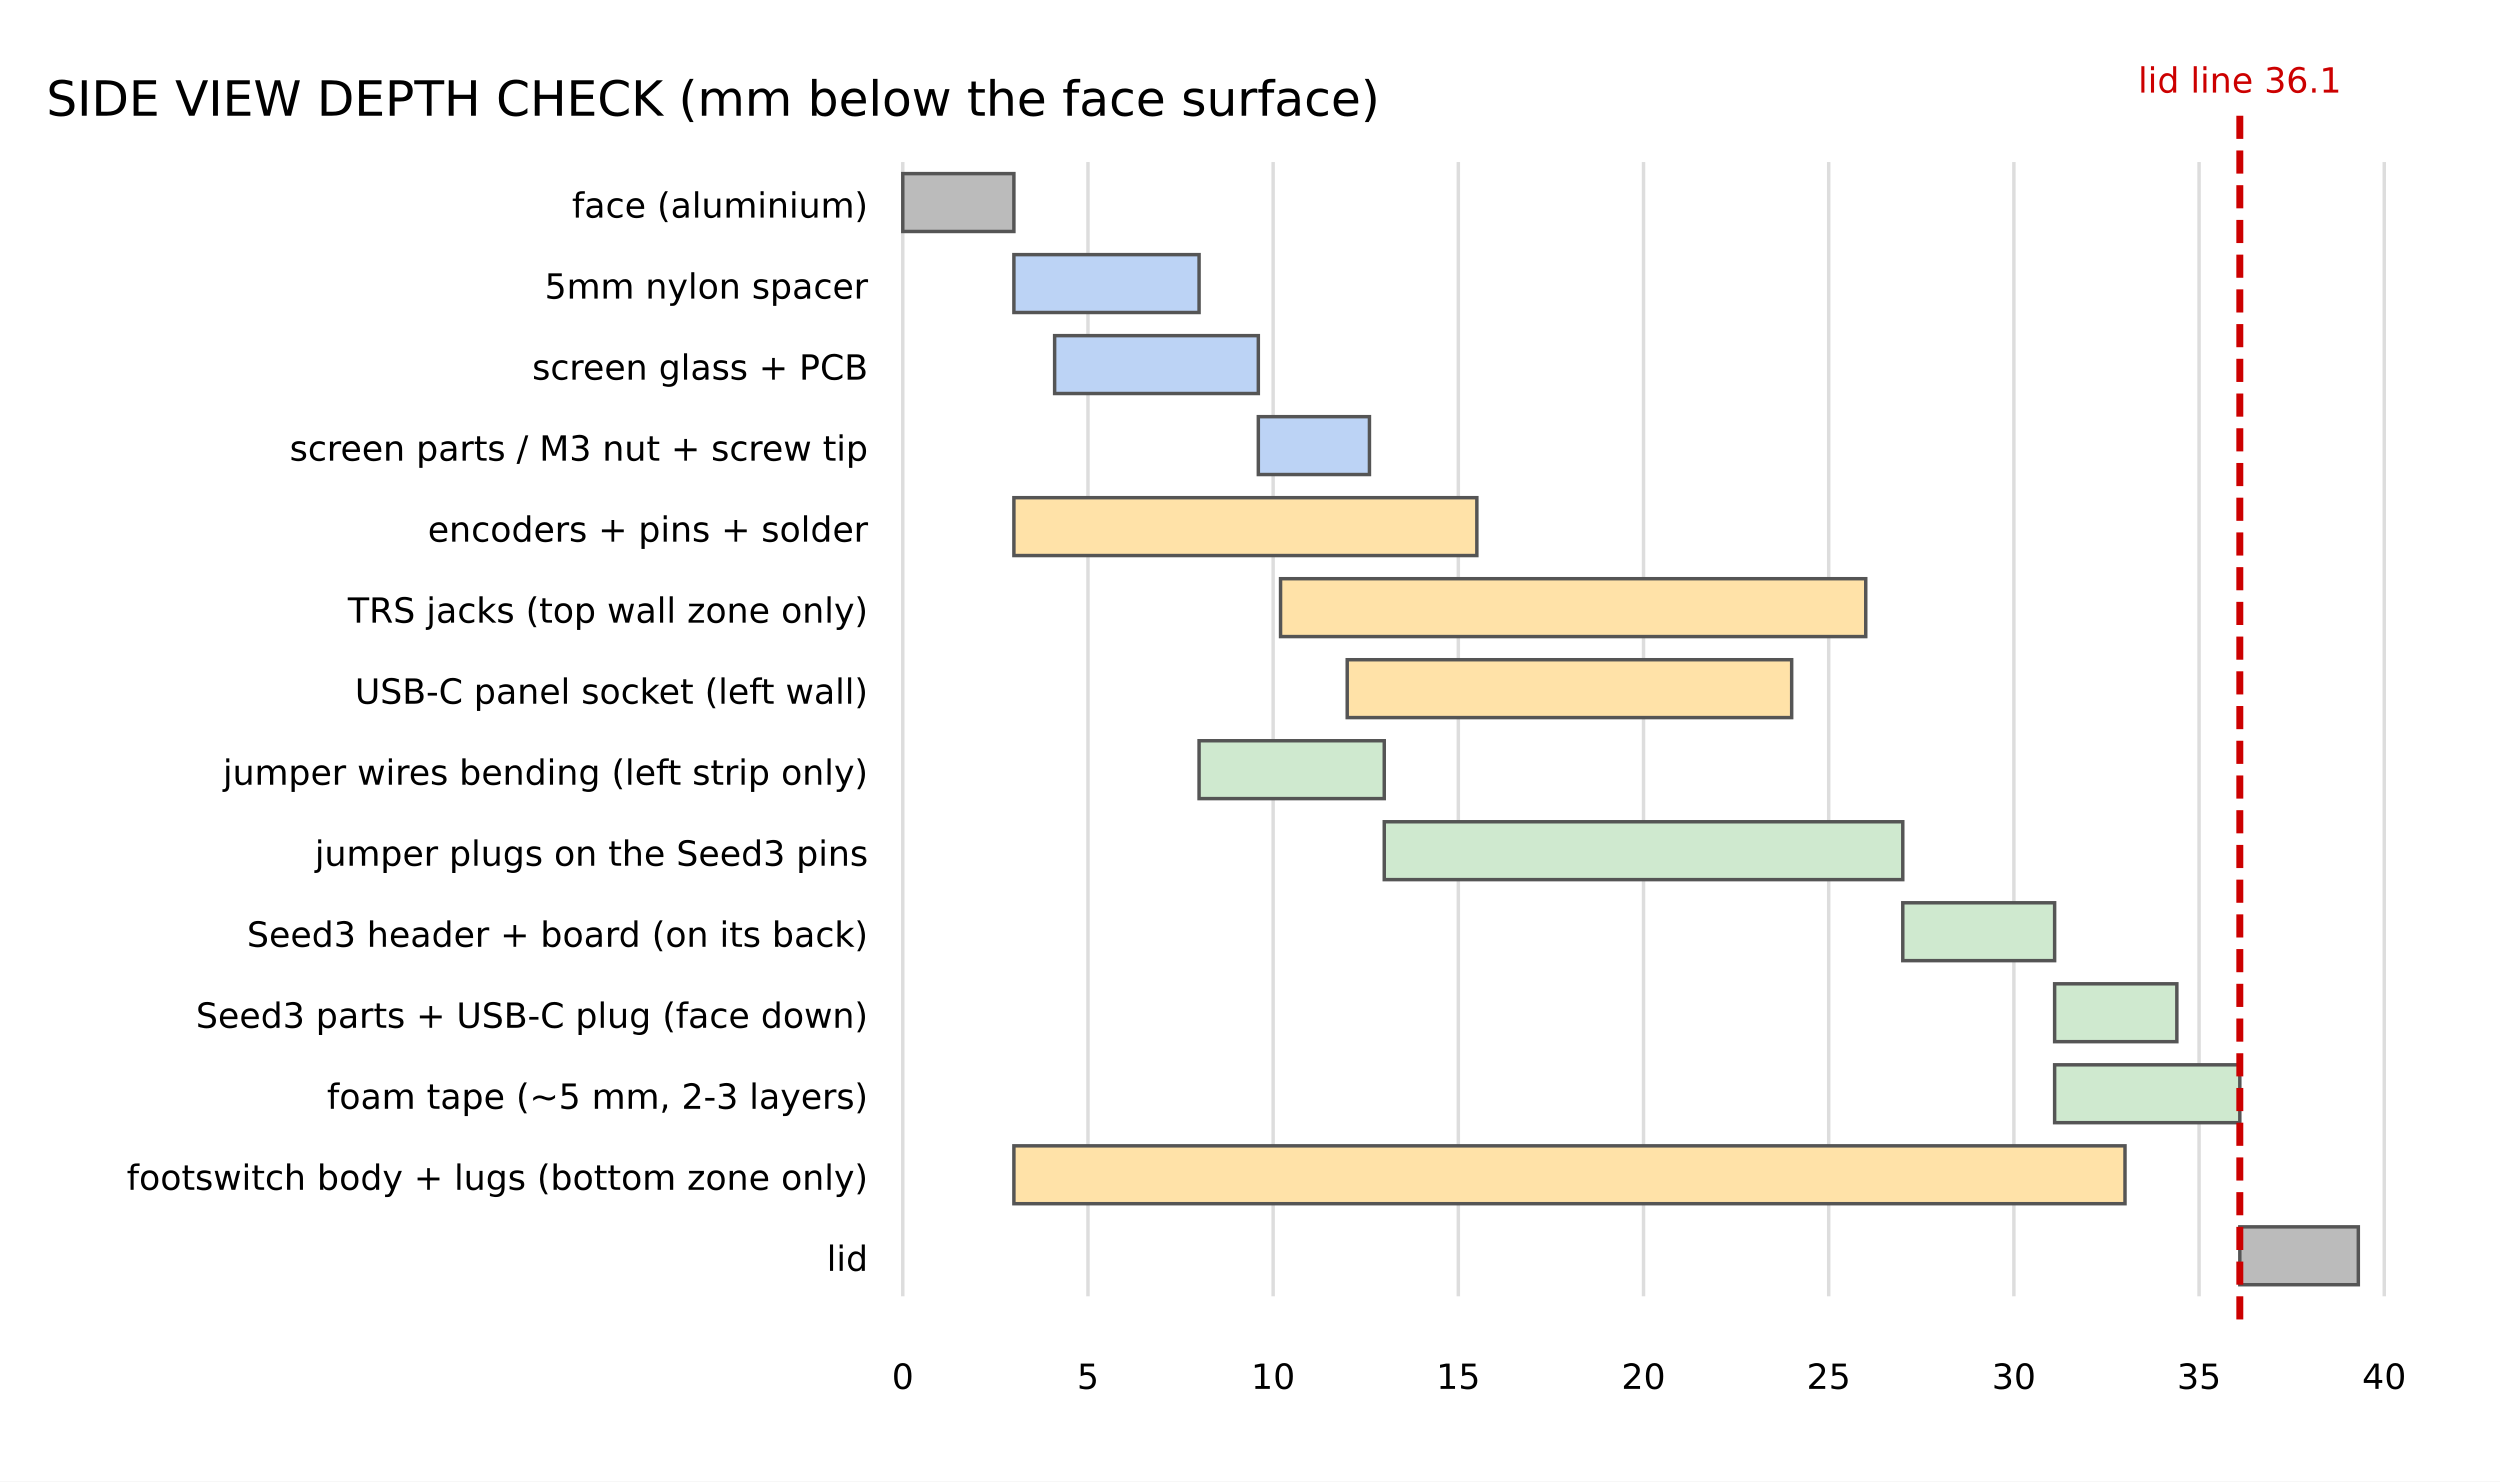
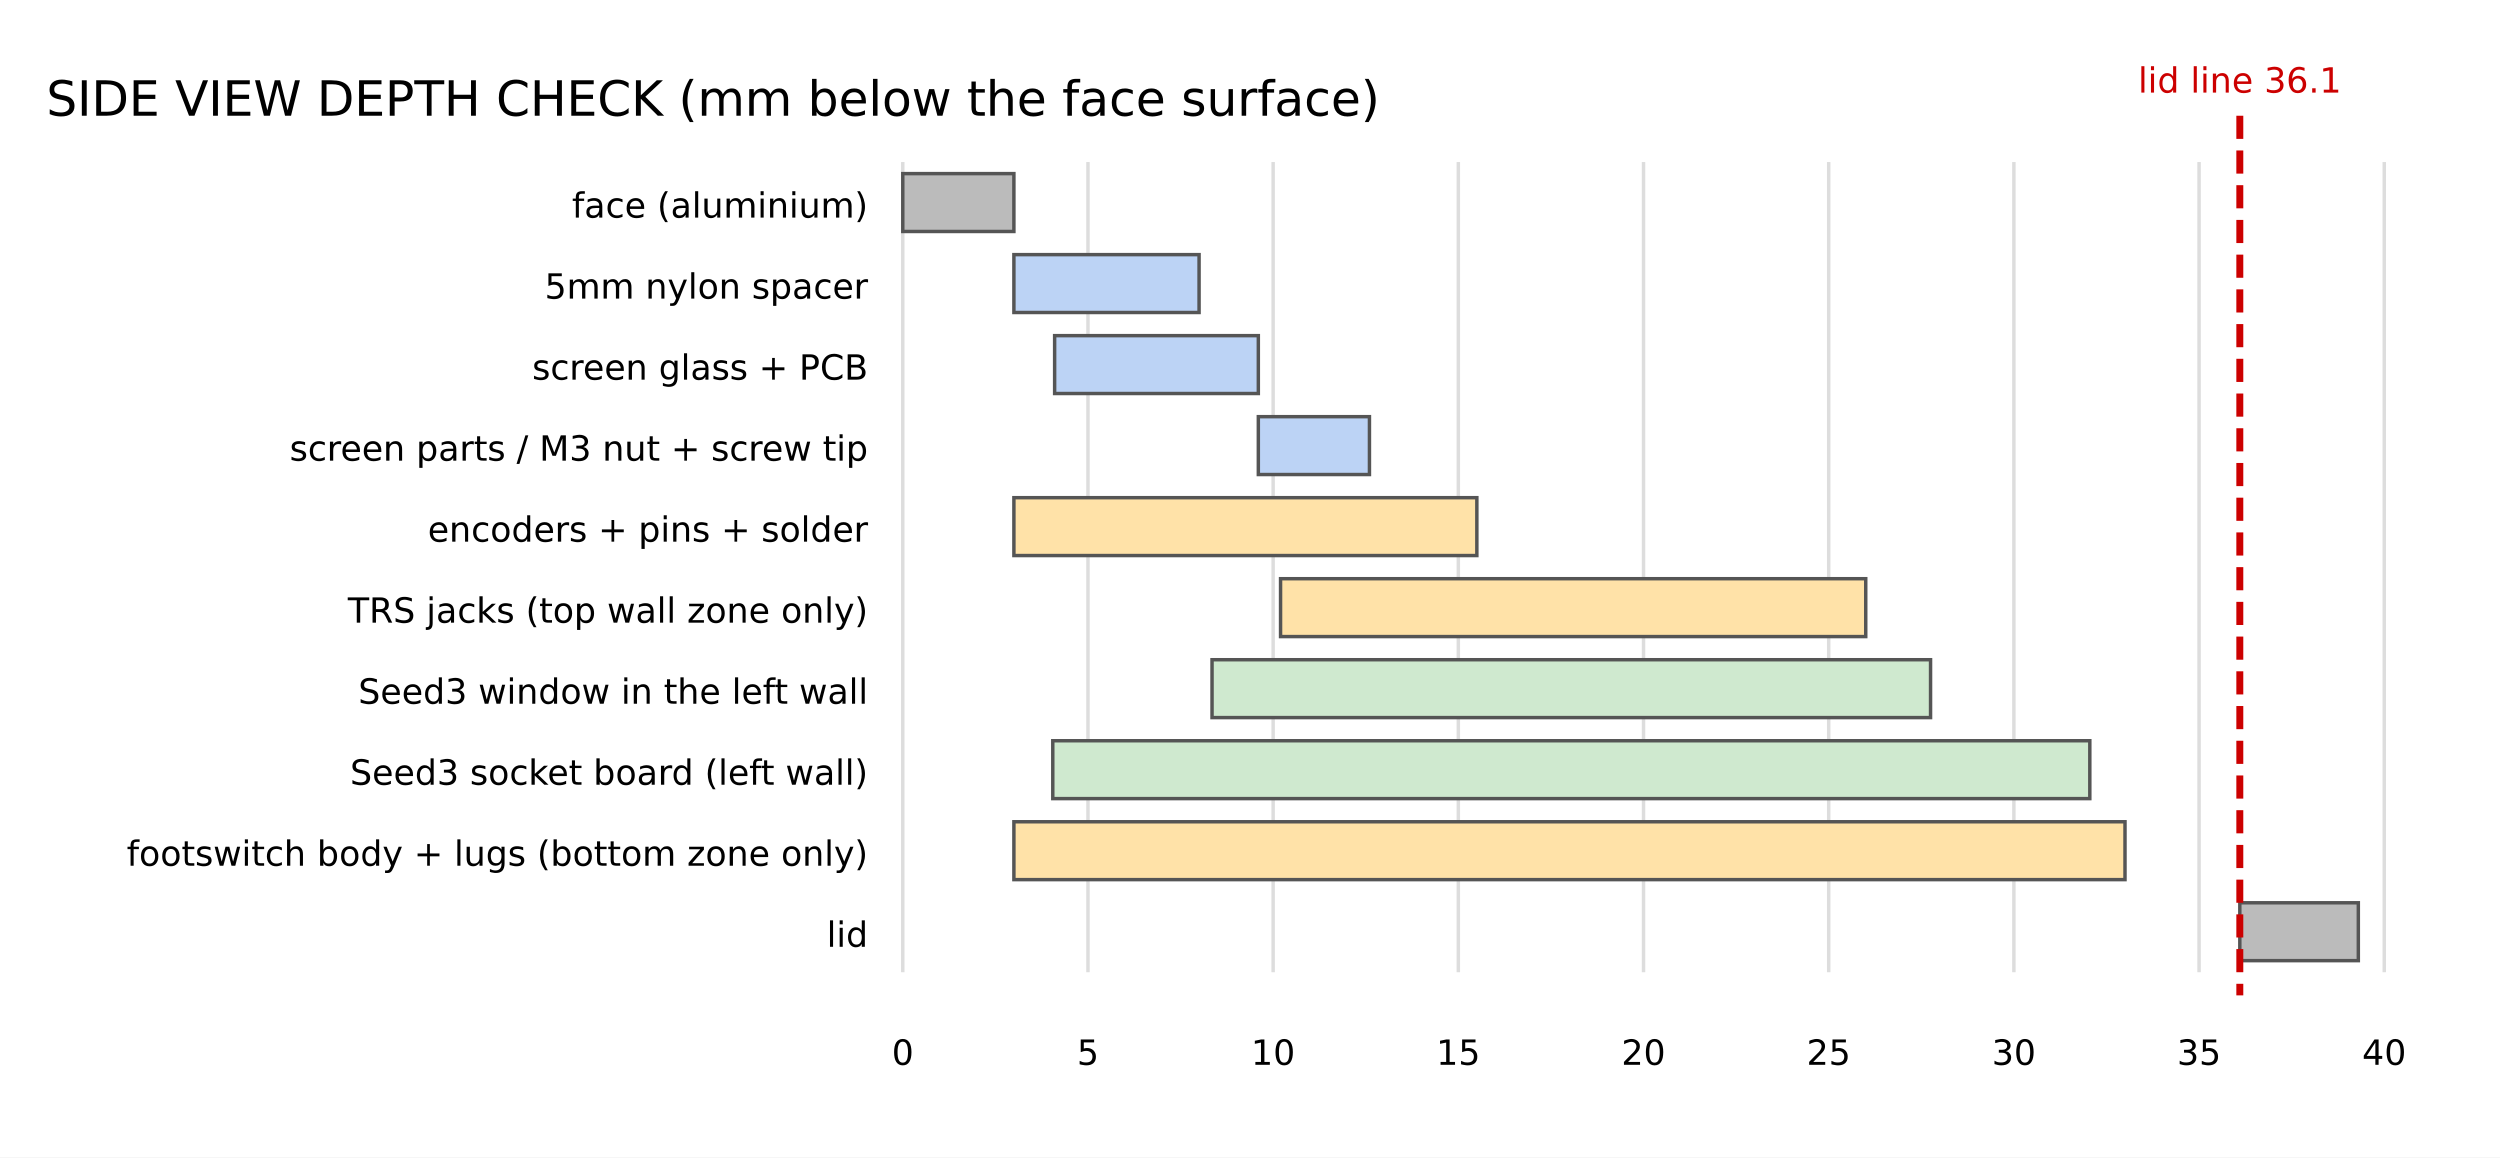
- <svg xmlns="http://www.w3.org/2000/svg" width="216.0mm" height="128mm" viewBox="0 -2 216.0 128">
-   <rect x="0" y="-2" width="216.0" height="128" fill="#fff" />
+ <svg xmlns="http://www.w3.org/2000/svg" width="216.0mm" height="100mm" viewBox="0 -2 216.0 100">
+   <rect x="0" y="-2" width="216.0" height="100" fill="#fff" />
  <text x="4.00" y="8.00" font-family="DejaVu Sans, sans-serif" font-size="4.2" text-anchor="start" fill="#000" font-weight="normal">SIDE VIEW DEPTH CHECK (mm below the face surface)</text>
-   <path d="M78.0,12 V110" stroke="#ddd" stroke-width="0.3" />
-   <text x="78.00" y="118.00" font-family="DejaVu Sans, sans-serif" font-size="3" text-anchor="middle" fill="#000" font-weight="normal">0</text>
-   <path d="M94.0,12 V110" stroke="#ddd" stroke-width="0.3" />
-   <text x="94.00" y="118.00" font-family="DejaVu Sans, sans-serif" font-size="3" text-anchor="middle" fill="#000" font-weight="normal">5</text>
-   <path d="M110.0,12 V110" stroke="#ddd" stroke-width="0.3" />
-   <text x="110.00" y="118.00" font-family="DejaVu Sans, sans-serif" font-size="3" text-anchor="middle" fill="#000" font-weight="normal">10</text>
-   <path d="M126.0,12 V110" stroke="#ddd" stroke-width="0.3" />
-   <text x="126.00" y="118.00" font-family="DejaVu Sans, sans-serif" font-size="3" text-anchor="middle" fill="#000" font-weight="normal">15</text>
-   <path d="M142.0,12 V110" stroke="#ddd" stroke-width="0.3" />
-   <text x="142.00" y="118.00" font-family="DejaVu Sans, sans-serif" font-size="3" text-anchor="middle" fill="#000" font-weight="normal">20</text>
-   <path d="M158.0,12 V110" stroke="#ddd" stroke-width="0.3" />
-   <text x="158.00" y="118.00" font-family="DejaVu Sans, sans-serif" font-size="3" text-anchor="middle" fill="#000" font-weight="normal">25</text>
-   <path d="M174.0,12 V110" stroke="#ddd" stroke-width="0.3" />
-   <text x="174.00" y="118.00" font-family="DejaVu Sans, sans-serif" font-size="3" text-anchor="middle" fill="#000" font-weight="normal">30</text>
-   <path d="M190.0,12 V110" stroke="#ddd" stroke-width="0.3" />
-   <text x="190.00" y="118.00" font-family="DejaVu Sans, sans-serif" font-size="3" text-anchor="middle" fill="#000" font-weight="normal">35</text>
-   <path d="M206.0,12 V110" stroke="#ddd" stroke-width="0.3" />
-   <text x="206.00" y="118.00" font-family="DejaVu Sans, sans-serif" font-size="3" text-anchor="middle" fill="#000" font-weight="normal">40</text>
+   <path d="M78.0,12 V82" stroke="#ddd" stroke-width="0.3" />
+   <text x="78.00" y="90.00" font-family="DejaVu Sans, sans-serif" font-size="3" text-anchor="middle" fill="#000" font-weight="normal">0</text>
+   <path d="M94.0,12 V82" stroke="#ddd" stroke-width="0.3" />
+   <text x="94.00" y="90.00" font-family="DejaVu Sans, sans-serif" font-size="3" text-anchor="middle" fill="#000" font-weight="normal">5</text>
+   <path d="M110.0,12 V82" stroke="#ddd" stroke-width="0.3" />
+   <text x="110.00" y="90.00" font-family="DejaVu Sans, sans-serif" font-size="3" text-anchor="middle" fill="#000" font-weight="normal">10</text>
+   <path d="M126.0,12 V82" stroke="#ddd" stroke-width="0.3" />
+   <text x="126.00" y="90.00" font-family="DejaVu Sans, sans-serif" font-size="3" text-anchor="middle" fill="#000" font-weight="normal">15</text>
+   <path d="M142.0,12 V82" stroke="#ddd" stroke-width="0.3" />
+   <text x="142.00" y="90.00" font-family="DejaVu Sans, sans-serif" font-size="3" text-anchor="middle" fill="#000" font-weight="normal">20</text>
+   <path d="M158.0,12 V82" stroke="#ddd" stroke-width="0.3" />
+   <text x="158.00" y="90.00" font-family="DejaVu Sans, sans-serif" font-size="3" text-anchor="middle" fill="#000" font-weight="normal">25</text>
+   <path d="M174.0,12 V82" stroke="#ddd" stroke-width="0.3" />
+   <text x="174.00" y="90.00" font-family="DejaVu Sans, sans-serif" font-size="3" text-anchor="middle" fill="#000" font-weight="normal">30</text>
+   <path d="M190.0,12 V82" stroke="#ddd" stroke-width="0.3" />
+   <text x="190.00" y="90.00" font-family="DejaVu Sans, sans-serif" font-size="3" text-anchor="middle" fill="#000" font-weight="normal">35</text>
+   <path d="M206.0,12 V82" stroke="#ddd" stroke-width="0.3" />
+   <text x="206.00" y="90.00" font-family="DejaVu Sans, sans-serif" font-size="3" text-anchor="middle" fill="#000" font-weight="normal">40</text>
  <rect x="78.0" y="13" width="9.6" height="5" fill="#bbb" stroke="#555" stroke-width="0.3" />
  <text x="75.00" y="16.80" font-family="DejaVu Sans, sans-serif" font-size="3" text-anchor="end" fill="#000" font-weight="normal">face (aluminium)</text>
  <rect x="87.6" y="20" width="16.0" height="5" fill="#bcd3f5" stroke="#555" stroke-width="0.3" />
  <text x="75.00" y="23.80" font-family="DejaVu Sans, sans-serif" font-size="3" text-anchor="end" fill="#000" font-weight="normal">5mm nylon spacer</text>
  <rect x="91.12" y="27" width="17.6" height="5" fill="#bcd3f5" stroke="#555" stroke-width="0.3" />
  <text x="75.00" y="30.80" font-family="DejaVu Sans, sans-serif" font-size="3" text-anchor="end" fill="#000" font-weight="normal">screen glass + PCB</text>
  <rect x="108.72" y="34" width="9.6" height="5" fill="#bcd3f5" stroke="#555" stroke-width="0.3" />
  <text x="75.00" y="37.80" font-family="DejaVu Sans, sans-serif" font-size="3" text-anchor="end" fill="#000" font-weight="normal">screen parts / M3 nut + screw tip</text>
  <rect x="87.6" y="41" width="40.0" height="5" fill="#ffe2a8" stroke="#555" stroke-width="0.3" />
  <text x="75.00" y="44.80" font-family="DejaVu Sans, sans-serif" font-size="3" text-anchor="end" fill="#000" font-weight="normal">encoders + pins + solder</text>
  <rect x="110.64" y="48" width="50.56" height="5" fill="#ffe2a8" stroke="#555" stroke-width="0.3" />
  <text x="75.00" y="51.80" font-family="DejaVu Sans, sans-serif" font-size="3" text-anchor="end" fill="#000" font-weight="normal">TRS jacks (top wall zone only)</text>
-   <rect x="116.4" y="55" width="38.4" height="5" fill="#ffe2a8" stroke="#555" stroke-width="0.3" />
-   <text x="75.00" y="58.80" font-family="DejaVu Sans, sans-serif" font-size="3" text-anchor="end" fill="#000" font-weight="normal">USB-C panel socket (left wall)</text>
-   <rect x="103.6" y="62" width="16.0" height="5" fill="#cfe9cf" stroke="#555" stroke-width="0.3" />
-   <text x="75.00" y="65.80" font-family="DejaVu Sans, sans-serif" font-size="3" text-anchor="end" fill="#000" font-weight="normal">jumper wires bending (left strip only)</text>
-   <rect x="119.6" y="69" width="44.8" height="5" fill="#cfe9cf" stroke="#555" stroke-width="0.3" />
-   <text x="75.00" y="72.80" font-family="DejaVu Sans, sans-serif" font-size="3" text-anchor="end" fill="#000" font-weight="normal">jumper plugs on the Seed3 pins</text>
-   <rect x="164.4" y="76" width="13.12" height="5" fill="#cfe9cf" stroke="#555" stroke-width="0.3" />
-   <text x="75.00" y="79.80" font-family="DejaVu Sans, sans-serif" font-size="3" text-anchor="end" fill="#000" font-weight="normal">Seed3 header + board (on its back)</text>
-   <rect x="177.52" y="83" width="10.56" height="5" fill="#cfe9cf" stroke="#555" stroke-width="0.3" />
-   <text x="75.00" y="86.80" font-family="DejaVu Sans, sans-serif" font-size="3" text-anchor="end" fill="#000" font-weight="normal">Seed3 parts + USB-C plug (face down)</text>
-   <rect x="177.52" y="90" width="16.0" height="5" fill="#cfe9cf" stroke="#555" stroke-width="0.3" />
-   <text x="75.00" y="93.80" font-family="DejaVu Sans, sans-serif" font-size="3" text-anchor="end" fill="#000" font-weight="normal">foam tape (~5 mm, 2-3 layers)</text>
-   <rect x="87.6" y="97" width="96.0" height="5" fill="#ffe2a8" stroke="#555" stroke-width="0.3" />
-   <text x="75.00" y="100.80" font-family="DejaVu Sans, sans-serif" font-size="3" text-anchor="end" fill="#000" font-weight="normal">footswitch body + lugs (bottom zone only)</text>
-   <rect x="193.52" y="104" width="10.24" height="5" fill="#bbb" stroke="#555" stroke-width="0.3" />
-   <text x="75.00" y="107.80" font-family="DejaVu Sans, sans-serif" font-size="3" text-anchor="end" fill="#000" font-weight="normal">lid</text>
-   <path d="M193.52,8 V112" stroke="#c00" stroke-width="0.6" stroke-dasharray="2 1" />
+   <rect x="104.72" y="55" width="62.08" height="5" fill="#cfe9cf" stroke="#555" stroke-width="0.3" />
+   <text x="75.00" y="58.80" font-family="DejaVu Sans, sans-serif" font-size="3" text-anchor="end" fill="#000" font-weight="normal">Seed3 window in the left wall</text>
+   <rect x="90.96" y="62" width="89.6" height="5" fill="#cfe9cf" stroke="#555" stroke-width="0.3" />
+   <text x="75.00" y="65.80" font-family="DejaVu Sans, sans-serif" font-size="3" text-anchor="end" fill="#000" font-weight="normal">Seed3 socket board (left wall)</text>
+   <rect x="87.6" y="69" width="96.0" height="5" fill="#ffe2a8" stroke="#555" stroke-width="0.3" />
+   <text x="75.00" y="72.80" font-family="DejaVu Sans, sans-serif" font-size="3" text-anchor="end" fill="#000" font-weight="normal">footswitch body + lugs (bottom zone only)</text>
+   <rect x="193.52" y="76" width="10.24" height="5" fill="#bbb" stroke="#555" stroke-width="0.3" />
+   <text x="75.00" y="79.80" font-family="DejaVu Sans, sans-serif" font-size="3" text-anchor="end" fill="#000" font-weight="normal">lid</text>
+   <path d="M193.52,8 V84" stroke="#c00" stroke-width="0.6" stroke-dasharray="2 1" />
  <text x="193.52" y="6.00" font-family="DejaVu Sans, sans-serif" font-size="3" text-anchor="middle" fill="#c00" font-weight="normal">lid line 36.1</text>
</svg>
